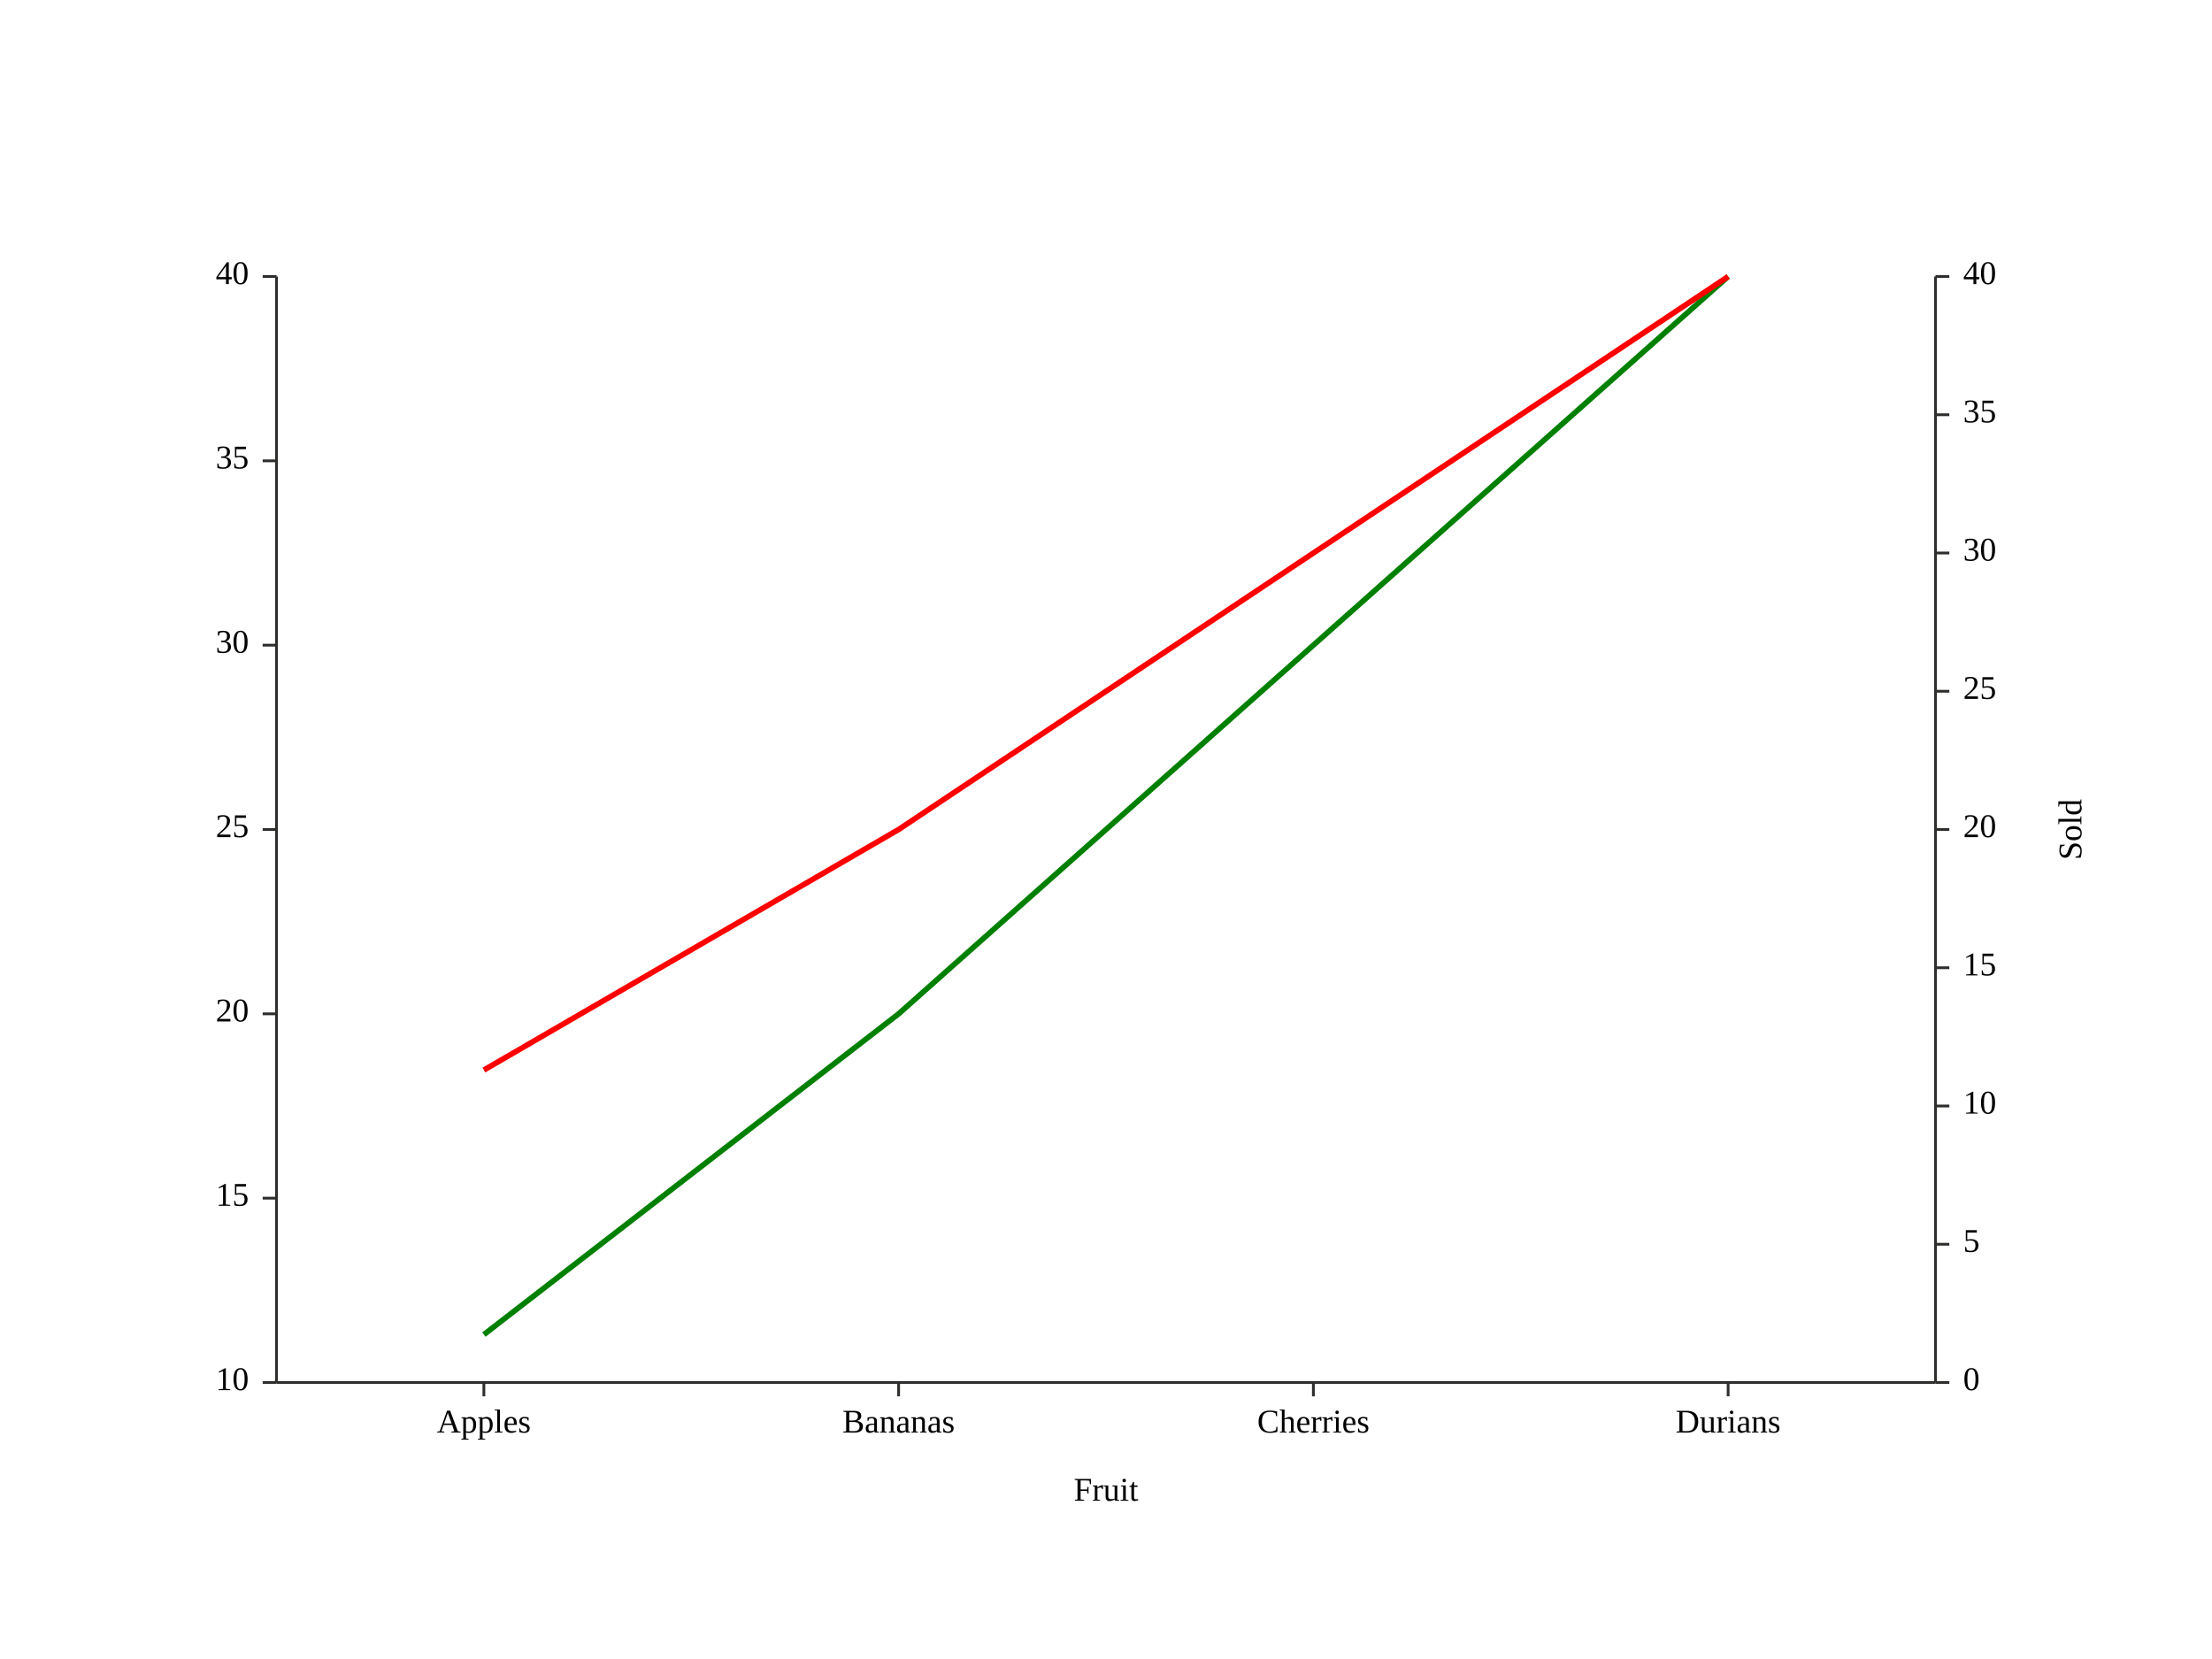
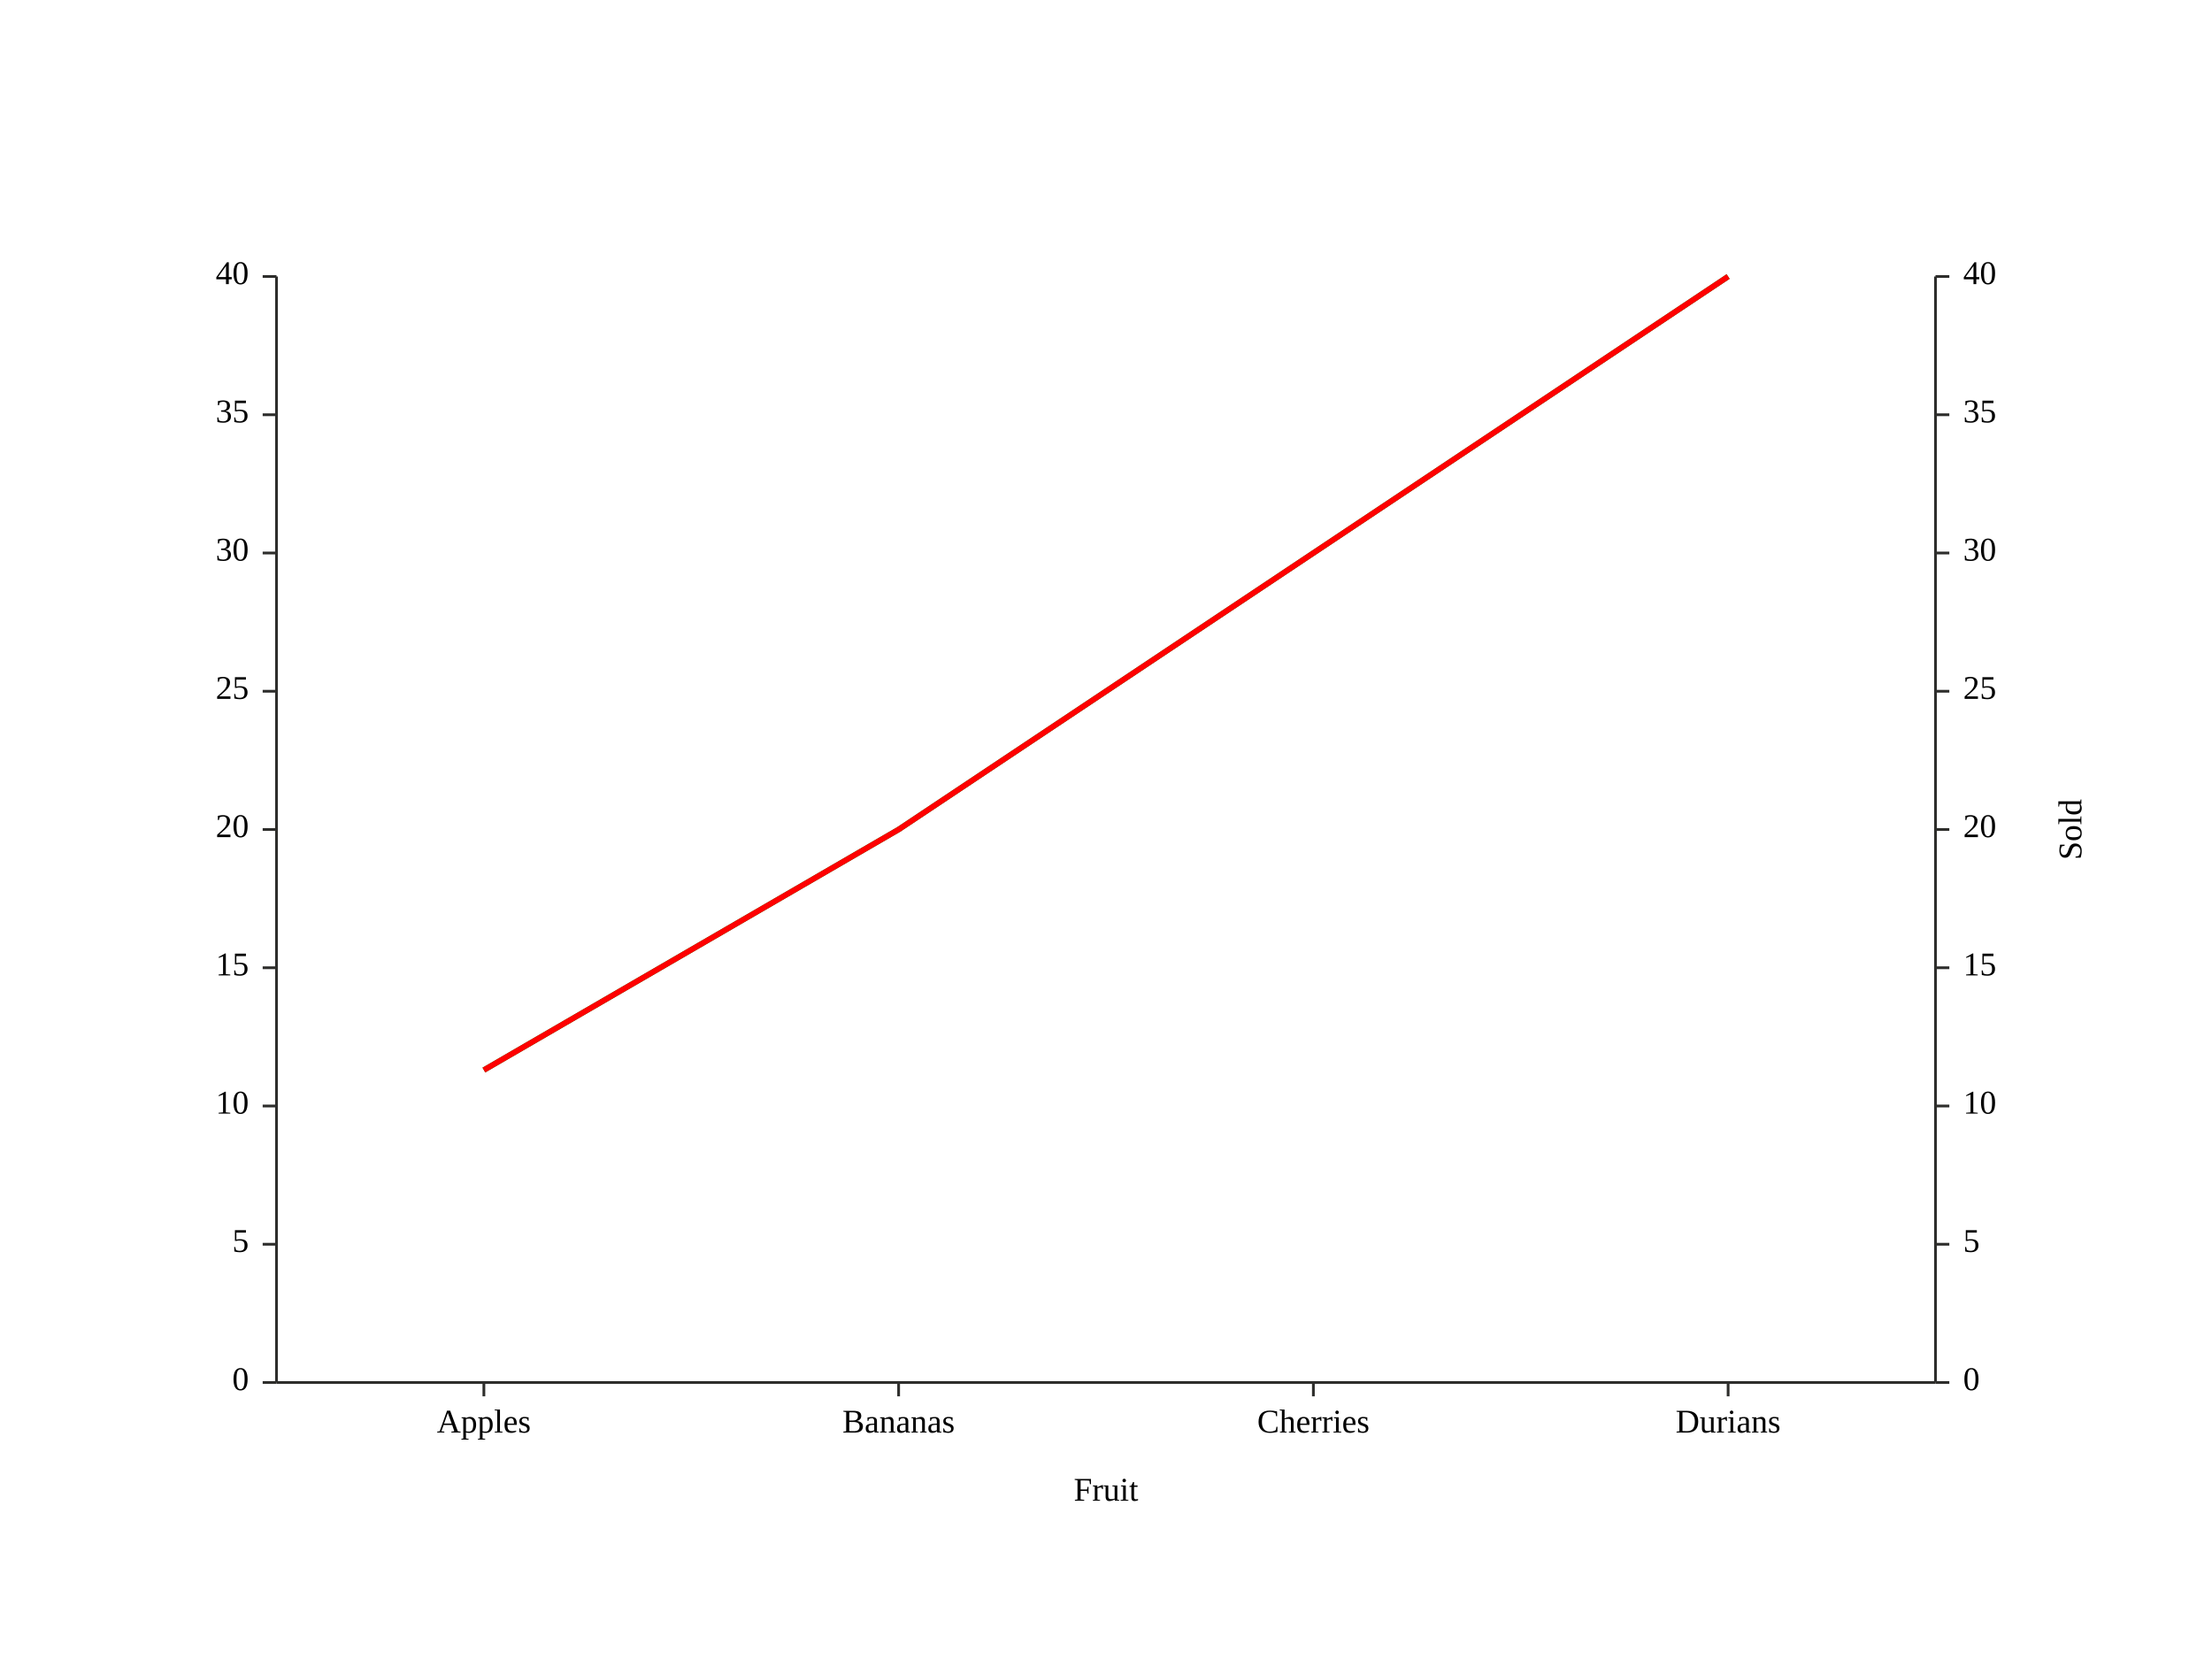
<svg xmlns="http://www.w3.org/2000/svg" viewBox="0 0 800 600">
  <line x1="100" y1="500" x2="700" y2="500" stroke="#2e2e2c" />
  <text x="400.0" y="540" text-anchor="middle" dominant-baseline="middle">Fruit</text>
  <line x1="175.0" y1="500" x2="175.0" y2="505" stroke="#2e2e2c" />
  <line x1="325.0" y1="500" x2="325.0" y2="505" stroke="#2e2e2c" />
  <line x1="475.0" y1="500" x2="475.0" y2="505" stroke="#2e2e2c" />
  <line x1="625.0" y1="500" x2="625.0" y2="505" stroke="#2e2e2c" />
  <text x="175.0" y="510" text-anchor="middle" dominant-baseline="hanging">Apples</text>
  <text x="325.0" y="510" text-anchor="middle" dominant-baseline="hanging">Bananas</text>
  <text x="475.0" y="510" text-anchor="middle" dominant-baseline="hanging">Cherries</text>
  <text x="625.0" y="510" text-anchor="middle" dominant-baseline="hanging">Durians</text>
  <line x1="100" y1="100" x2="100" y2="500" stroke="#2e2e2c" />
  <line x1="95" y1="500.0" x2="100" y2="500.0" stroke="#2e2e2c" />
-   <line x1="95" y1="433.333" x2="100" y2="433.333" stroke="#2e2e2c" />
-   <line x1="95" y1="366.667" x2="100" y2="366.667" stroke="#2e2e2c" />
+   <line x1="95" y1="450.0" x2="100" y2="450.0" stroke="#2e2e2c" />
+   <line x1="95" y1="400.0" x2="100" y2="400.0" stroke="#2e2e2c" />
+   <line x1="95" y1="350.0" x2="100" y2="350.0" stroke="#2e2e2c" />
  <line x1="95" y1="300.0" x2="100" y2="300.0" stroke="#2e2e2c" />
-   <line x1="95" y1="233.333" x2="100" y2="233.333" stroke="#2e2e2c" />
-   <line x1="95" y1="166.667" x2="100" y2="166.667" stroke="#2e2e2c" />
+   <line x1="95" y1="250.0" x2="100" y2="250.0" stroke="#2e2e2c" />
+   <line x1="95" y1="200.0" x2="100" y2="200.0" stroke="#2e2e2c" />
+   <line x1="95" y1="150.0" x2="100" y2="150.0" stroke="#2e2e2c" />
  <line x1="95" y1="100.0" x2="100" y2="100.0" stroke="#2e2e2c" />
-   <text x="90" y="500.0" text-anchor="end" dominant-baseline="middle">10</text>
-   <text x="90" y="433.333" text-anchor="end" dominant-baseline="middle">15</text>
-   <text x="90" y="366.667" text-anchor="end" dominant-baseline="middle">20</text>
-   <text x="90" y="300.0" text-anchor="end" dominant-baseline="middle">25</text>
-   <text x="90" y="233.333" text-anchor="end" dominant-baseline="middle">30</text>
-   <text x="90" y="166.667" text-anchor="end" dominant-baseline="middle">35</text>
+   <text x="90" y="500.0" text-anchor="end" dominant-baseline="middle">0</text>
+   <text x="90" y="450.0" text-anchor="end" dominant-baseline="middle">5</text>
+   <text x="90" y="400.0" text-anchor="end" dominant-baseline="middle">10</text>
+   <text x="90" y="350.0" text-anchor="end" dominant-baseline="middle">15</text>
+   <text x="90" y="300.0" text-anchor="end" dominant-baseline="middle">20</text>
+   <text x="90" y="250.0" text-anchor="end" dominant-baseline="middle">25</text>
+   <text x="90" y="200.0" text-anchor="end" dominant-baseline="middle">30</text>
+   <text x="90" y="150.0" text-anchor="end" dominant-baseline="middle">35</text>
  <text x="90" y="100.0" text-anchor="end" dominant-baseline="middle">40</text>
  <line x1="700" y1="100" x2="700" y2="500" stroke="#2e2e2c" />
  <text x="750" y="300.0" text-anchor="middle" dominant-baseline="middle" transform="rotate(-90 750 300.0)">Sold</text>
  <line x1="700" y1="500.0" x2="705" y2="500.0" stroke="#2e2e2c" />
  <line x1="700" y1="450.0" x2="705" y2="450.0" stroke="#2e2e2c" />
  <line x1="700" y1="400.0" x2="705" y2="400.0" stroke="#2e2e2c" />
  <line x1="700" y1="350.0" x2="705" y2="350.0" stroke="#2e2e2c" />
  <line x1="700" y1="300.0" x2="705" y2="300.0" stroke="#2e2e2c" />
  <line x1="700" y1="250.0" x2="705" y2="250.0" stroke="#2e2e2c" />
  <line x1="700" y1="200.0" x2="705" y2="200.0" stroke="#2e2e2c" />
  <line x1="700" y1="150.0" x2="705" y2="150.0" stroke="#2e2e2c" />
  <line x1="700" y1="100.0" x2="705" y2="100.0" stroke="#2e2e2c" />
  <text x="710" y="500.0" text-anchor="start" dominant-baseline="middle">0</text>
  <text x="710" y="450.0" text-anchor="start" dominant-baseline="middle">5</text>
  <text x="710" y="400.0" text-anchor="start" dominant-baseline="middle">10</text>
  <text x="710" y="350.0" text-anchor="start" dominant-baseline="middle">15</text>
  <text x="710" y="300.0" text-anchor="start" dominant-baseline="middle">20</text>
  <text x="710" y="250.0" text-anchor="start" dominant-baseline="middle">25</text>
  <text x="710" y="200.0" text-anchor="start" dominant-baseline="middle">30</text>
  <text x="710" y="150.0" text-anchor="start" dominant-baseline="middle">35</text>
  <text x="710" y="100.0" text-anchor="start" dominant-baseline="middle">40</text>
-   <path d="M 175.0 482.667 L 325.0 366.667 L 475.0 233.333 L 625.0 100.0" fill="none" stroke-width="2" stroke="green" />
+   <path d="M 175.0 387.0 L 325.0 300.0 L 475.0 200.0 L 625.0 100.0" fill="none" stroke-width="2" stroke="green" />
  <path d="M 175.0 387.0 L 325.0 300.0 L 475.0 200.0 L 625.0 100.0" fill="none" stroke-width="2" stroke="red" />
</svg>
